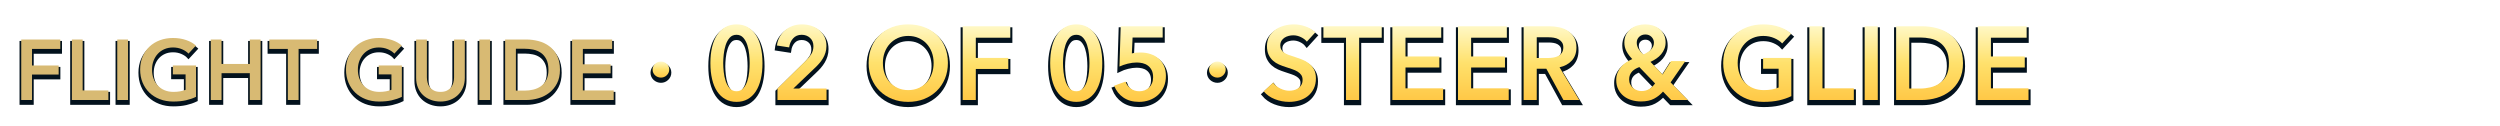
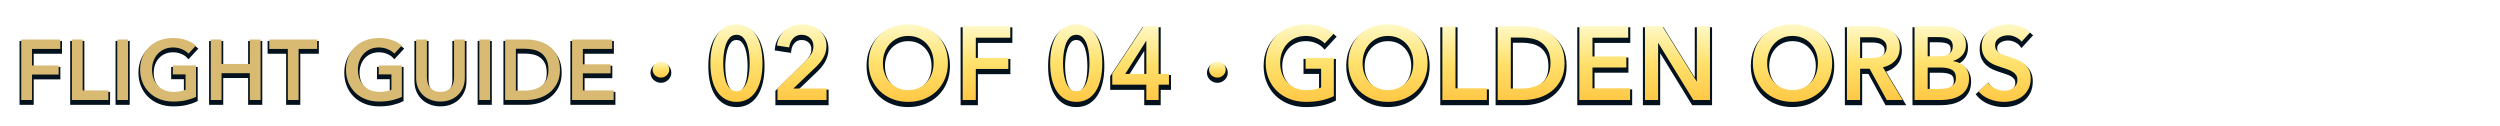
<svg xmlns="http://www.w3.org/2000/svg" width="2400" height="120" viewBox="0 0 2400 120">
-   <defs>
-     <linearGradient id="ink" x2="1" y2="1">
-       <stop stop-color="#103b4a" />
-       <stop offset=".45" stop-color="#061d2a" />
-       <stop offset="1" stop-color="#040f1b" />
-     </linearGradient>
-     <linearGradient id="gold" x2="1" y2="1">
-       <stop stop-color="#fff0b5" />
-       <stop offset=".4" stop-color="#e6bd60" />
-       <stop offset="1" stop-color="#9f692d" />
-     </linearGradient>
-     <linearGradient id="teal" x2="0" y2="1">
-       <stop stop-color="#2ad8ce" />
-       <stop offset="1" stop-color="#075b75" />
-     </linearGradient>
-     <linearGradient id="leaf" x2="1" y2="1">
-       <stop stop-color="#a9f7ad" />
-       <stop offset=".4" stop-color="#31ad85" />
-       <stop offset="1" stop-color="#0b424b" />
-     </linearGradient>
-     <radialGradient id="glow">
-       <stop stop-color="#54e8f5" stop-opacity=".25" />
-       <stop offset="1" stop-color="#36cde8" stop-opacity="0" />
-     </radialGradient>
-     <radialGradient id="orb" cx=".35" cy=".3">
-       <stop stop-color="#fffde3" />
-       <stop offset=".35" stop-color="#ffdb72" />
-       <stop offset=".8" stop-color="#b67a21" />
-       <stop offset="1" stop-color="#774013" />
-     </radialGradient>
-   </defs>
  <defs>
    <linearGradient id="step-yellow" x2="0" y2="1">
      <stop stop-color="#fff8c5" />
      <stop offset=".5" stop-color="#ffe16c" />
      <stop offset="1" stop-color="#ffc846" />
    </linearGradient>
  </defs>
  <g transform="translate(0 3)" fill="#03121d" stroke="#03121d" stroke-width="4">
    <path d="M7.800 -70.800L53.500 -70.800L53.500 -59.800L20.400 -59.800L20.400 -40.400L51.600 -40.400L51.600 -29.800L20.400 -29.800L20.400 -0.000L7.800 -0.000Z" transform="translate(14 96) scale(0.82)" />
    <path d="M7.800 -70.800L20.400 -70.800L20.400 -11.200L50.500 -11.200L50.500 -0.000L7.800 -0.000Z" transform="translate(62.626 96) scale(0.82)" />
    <path d="M7.800 -70.800L20.400 -70.800L20.400 -0.000L7.800 -0.000Z" transform="translate(106.168 96) scale(0.82)" />
    <path d="M69.800 -3.700Q64.400 -1.100 57.950 0.350Q51.500 1.800 43.100 1.800Q34.500 1.800 27.400 -0.950Q20.300 -3.700 15.200 -8.650Q10.100 -13.600 7.250 -20.450Q4.400 -27.300 4.400 -35.600Q4.400 -44.100 7.350 -50.950Q10.300 -57.800 15.450 -62.600Q20.600 -67.400 27.600 -70.000Q34.600 -72.600 42.800 -72.600Q51.300 -72.600 58.350 -70.150Q65.400 -67.700 69.700 -63.700L61.000 -54.300Q58.300 -57.300 53.450 -59.400Q48.600 -61.500 42.900 -61.500Q37.300 -61.500 32.750 -59.500Q28.200 -57.500 25.000 -54.000Q21.800 -50.500 20.050 -45.800Q18.300 -41.100 18.300 -35.600Q18.300 -29.900 20.050 -25.150Q21.800 -20.400 25.050 -16.900Q28.300 -13.400 32.950 -11.450Q37.600 -9.500 43.500 -9.500Q51.600 -9.500 57.600 -12.000L57.600 -30.000L42.700 -30.000L42.700 -40.400L69.800 -40.400Z" transform="translate(130.932 96) scale(0.82)" />
    <path d="M7.800 -70.800L20.400 -70.800L20.400 -42.200L53.500 -42.200L53.500 -70.800L66.100 -70.800L66.100 -0.000L53.500 -0.000L53.500 -31.400L20.400 -31.400L20.400 -0.000L7.800 -0.000Z" transform="translate(195.958 96) scale(0.82)" />
    <path d="M22.100 -59.800L0.400 -59.800L0.400 -70.800L56.400 -70.800L56.400 -59.800L34.700 -59.800L34.700 -0.000L22.100 -0.000Z" transform="translate(258.196 96) scale(0.82)" />
    <path d="" transform="translate(306.412 96) scale(0.82)" />
    <path d="M69.800 -3.700Q64.400 -1.100 57.950 0.350Q51.500 1.800 43.100 1.800Q34.500 1.800 27.400 -0.950Q20.300 -3.700 15.200 -8.650Q10.100 -13.600 7.250 -20.450Q4.400 -27.300 4.400 -35.600Q4.400 -44.100 7.350 -50.950Q10.300 -57.800 15.450 -62.600Q20.600 -67.400 27.600 -70.000Q34.600 -72.600 42.800 -72.600Q51.300 -72.600 58.350 -70.150Q65.400 -67.700 69.700 -63.700L61.000 -54.300Q58.300 -57.300 53.450 -59.400Q48.600 -61.500 42.900 -61.500Q37.300 -61.500 32.750 -59.500Q28.200 -57.500 25.000 -54.000Q21.800 -50.500 20.050 -45.800Q18.300 -41.100 18.300 -35.600Q18.300 -29.900 20.050 -25.150Q21.800 -20.400 25.050 -16.900Q28.300 -13.400 32.950 -11.450Q37.600 -9.500 43.500 -9.500Q51.600 -9.500 57.600 -12.000L57.600 -30.000L42.700 -30.000L42.700 -40.400L69.800 -40.400Z" transform="translate(328.552 96) scale(0.82)" />
    <path d="M64.200 -26.000Q64.200 -19.600 62.000 -14.450Q59.800 -9.300 56.000 -5.700Q52.200 -2.100 47.000 -0.150Q41.800 1.800 35.700 1.800Q29.600 1.800 24.400 -0.150Q19.200 -2.100 15.350 -5.700Q11.500 -9.300 9.350 -14.450Q7.200 -19.600 7.200 -26.000L7.200 -70.800L19.800 -70.800L19.800 -26.500Q19.800 -23.400 20.600 -20.350Q21.400 -17.300 23.250 -14.900Q25.100 -12.500 28.150 -11.000Q31.200 -9.500 35.700 -9.500Q40.200 -9.500 43.250 -11.000Q46.300 -12.500 48.150 -14.900Q50.000 -17.300 50.800 -20.350Q51.600 -23.400 51.600 -26.500L51.600 -70.800L64.200 -70.800Z" transform="translate(393.578 96) scale(0.82)" />
    <path d="M7.800 -70.800L20.400 -70.800L20.400 -0.000L7.800 -0.000Z" transform="translate(453.766 96) scale(0.82)" />
    <path d="M7.800 -70.800L32.900 -70.800Q39.800 -70.800 46.800 -69.000Q53.800 -67.200 59.400 -63.050Q65.000 -58.900 68.500 -52.150Q72.000 -45.400 72.000 -35.400Q72.000 -26.100 68.500 -19.400Q65.000 -12.700 59.400 -8.400Q53.800 -4.100 46.800 -2.050Q39.800 -0.000 32.900 -0.000L7.800 -0.000ZM30.900 -11.000Q35.800 -11.000 40.700 -12.150Q45.600 -13.300 49.550 -16.050Q53.500 -18.800 56.000 -23.500Q58.500 -28.200 58.500 -35.400Q58.500 -43.000 56.000 -47.800Q53.500 -52.600 49.550 -55.300Q45.600 -58.000 40.700 -59.000Q35.800 -60.000 30.900 -60.000L20.400 -60.000L20.400 -11.000Z" transform="translate(478.53 96) scale(0.82)" />
    <path d="M7.800 -70.800L54.700 -70.800L54.700 -59.800L20.400 -59.800L20.400 -41.800L52.900 -41.800L52.900 -31.200L20.400 -31.200L20.400 -11.200L56.500 -11.200L56.500 -0.000L7.800 -0.000Z" transform="translate(542.818 96) scale(0.82)" />
    <path d="" transform="translate(594.478 96) scale(1)" />
    <path d="M5.000 -29.100Q5.000 -32.300 7.350 -34.600Q9.700 -36.900 13.000 -36.900Q16.200 -36.900 18.600 -34.700Q21.000 -32.500 21.000 -29.300Q21.000 -26.100 18.650 -23.800Q16.300 -21.500 13.000 -21.500Q11.400 -21.500 9.950 -22.100Q8.500 -22.700 7.400 -23.700Q6.300 -24.700 5.650 -26.100Q5.000 -27.500 5.000 -29.100Z" transform="translate(621.478 96) scale(1)" />
    <path d="" transform="translate(649.478 96) scale(1)" />
    <path d="M55.500 -35.400Q55.500 -26.800 53.850 -19.900Q52.200 -13.000 49.050 -8.200Q45.900 -3.400 41.250 -0.800Q36.600 1.800 30.600 1.800Q24.600 1.800 19.900 -0.800Q15.200 -3.400 12.000 -8.200Q8.800 -13.000 7.150 -19.900Q5.500 -26.800 5.500 -35.400Q5.500 -44.000 7.150 -50.900Q8.800 -57.800 12.000 -62.600Q15.200 -67.400 19.900 -70.000Q24.600 -72.600 30.600 -72.600Q36.600 -72.600 41.250 -70.000Q45.900 -67.400 49.050 -62.600Q52.200 -57.800 53.850 -50.900Q55.500 -44.000 55.500 -35.400ZM43.200 -35.400Q43.200 -39.100 42.750 -43.800Q42.300 -48.500 40.950 -52.700Q39.600 -56.900 37.100 -59.750Q34.600 -62.600 30.600 -62.600Q26.500 -62.600 24.000 -59.750Q21.500 -56.900 20.150 -52.700Q18.800 -48.500 18.300 -43.800Q17.800 -39.100 17.800 -35.400Q17.800 -31.700 18.300 -27.000Q18.800 -22.300 20.150 -18.200Q21.500 -14.100 24.000 -11.250Q26.500 -8.400 30.600 -8.400Q34.600 -8.400 37.100 -11.250Q39.600 -14.100 40.950 -18.200Q42.300 -22.300 42.750 -27.000Q43.200 -31.700 43.200 -35.400Z" transform="translate(676.478 96) scale(1)" />
    <path d="M6.900 -11.000L34.200 -37.800Q37.500 -41.000 39.450 -44.250Q41.400 -47.500 41.400 -51.700Q41.400 -56.700 38.150 -59.650Q34.900 -62.600 30.100 -62.600Q25.000 -62.600 21.900 -59.150Q18.800 -55.700 18.100 -50.500L6.400 -52.300Q6.900 -56.700 8.900 -60.400Q10.900 -64.100 14.000 -66.800Q17.100 -69.500 21.250 -71.050Q25.400 -72.600 30.300 -72.600Q34.900 -72.600 39.150 -71.300Q43.400 -70.000 46.700 -67.350Q50.000 -64.700 51.950 -60.850Q53.900 -57.000 53.900 -51.900Q53.900 -48.500 53.000 -45.550Q52.100 -42.600 50.550 -40.000Q49.000 -37.400 46.950 -35.050Q44.900 -32.700 42.500 -30.500L22.100 -11.000L54.000 -11.000L54.000 -0.000L6.900 -0.000Z" transform="translate(739.478 96) scale(1)" />
    <path d="" transform="translate(802.478 96) scale(1)" />
    <path d="M4.400 -35.600Q4.400 -44.100 7.250 -50.950Q10.100 -57.800 15.150 -62.600Q20.200 -67.400 27.150 -70.000Q34.100 -72.600 42.300 -72.600Q50.600 -72.600 57.600 -70.000Q64.600 -67.400 69.700 -62.600Q74.800 -57.800 77.650 -50.950Q80.500 -44.100 80.500 -35.600Q80.500 -27.300 77.650 -20.450Q74.800 -13.600 69.700 -8.650Q64.600 -3.700 57.600 -0.950Q50.600 1.800 42.300 1.800Q34.100 1.800 27.150 -0.950Q20.200 -3.700 15.150 -8.650Q10.100 -13.600 7.250 -20.450Q4.400 -27.300 4.400 -35.600ZM18.100 -35.600Q18.100 -29.900 19.850 -25.150Q21.600 -20.400 24.850 -16.900Q28.100 -13.400 32.550 -11.450Q37.000 -9.500 42.400 -9.500Q47.800 -9.500 52.300 -11.450Q56.800 -13.400 60.050 -16.900Q63.300 -20.400 65.050 -25.150Q66.800 -29.900 66.800 -35.600Q66.800 -41.100 65.050 -45.800Q63.300 -50.500 60.100 -54.000Q56.900 -57.500 52.400 -59.500Q47.900 -61.500 42.400 -61.500Q36.900 -61.500 32.450 -59.500Q28.000 -57.500 24.800 -54.000Q21.600 -50.500 19.850 -45.800Q18.100 -41.100 18.100 -35.600Z" transform="translate(829.478 96) scale(1)" />
    <path d="M7.800 -70.800L53.500 -70.800L53.500 -59.800L20.400 -59.800L20.400 -40.400L51.600 -40.400L51.600 -29.800L20.400 -29.800L20.400 -0.000L7.800 -0.000Z" transform="translate(916.378 96) scale(1)" />
    <path d="" transform="translate(975.678 96) scale(1)" />
    <path d="M55.500 -35.400Q55.500 -26.800 53.850 -19.900Q52.200 -13.000 49.050 -8.200Q45.900 -3.400 41.250 -0.800Q36.600 1.800 30.600 1.800Q24.600 1.800 19.900 -0.800Q15.200 -3.400 12.000 -8.200Q8.800 -13.000 7.150 -19.900Q5.500 -26.800 5.500 -35.400Q5.500 -44.000 7.150 -50.900Q8.800 -57.800 12.000 -62.600Q15.200 -67.400 19.900 -70.000Q24.600 -72.600 30.600 -72.600Q36.600 -72.600 41.250 -70.000Q45.900 -67.400 49.050 -62.600Q52.200 -57.800 53.850 -50.900Q55.500 -44.000 55.500 -35.400ZM43.200 -35.400Q43.200 -39.100 42.750 -43.800Q42.300 -48.500 40.950 -52.700Q39.600 -56.900 37.100 -59.750Q34.600 -62.600 30.600 -62.600Q26.500 -62.600 24.000 -59.750Q21.500 -56.900 20.150 -52.700Q18.800 -48.500 18.300 -43.800Q17.800 -39.100 17.800 -35.400Q17.800 -31.700 18.300 -27.000Q18.800 -22.300 20.150 -18.200Q21.500 -14.100 24.000 -11.250Q26.500 -8.400 30.600 -8.400Q34.600 -8.400 37.100 -11.250Q39.600 -14.100 40.950 -18.200Q42.300 -22.300 42.750 -27.000Q43.200 -31.700 43.200 -35.400Z" transform="translate(1002.678 96) scale(1)" />
-     <path d="M50.500 -60.000L21.600 -60.000L20.900 -44.700Q22.600 -45.200 24.950 -45.400Q27.300 -45.600 29.200 -45.600Q34.400 -45.600 38.850 -44.100Q43.300 -42.600 46.600 -39.750Q49.900 -36.900 51.750 -32.750Q53.600 -28.600 53.600 -23.200Q53.600 -17.300 51.550 -12.650Q49.500 -8.000 46.000 -4.800Q42.500 -1.600 37.800 0.100Q33.100 1.800 27.800 1.800Q18.900 1.800 12.800 -2.350Q6.700 -6.500 3.900 -13.700L14.800 -17.700Q16.300 -13.500 19.800 -10.950Q23.300 -8.400 28.100 -8.400Q30.800 -8.400 33.200 -9.300Q35.600 -10.200 37.400 -11.900Q39.200 -13.600 40.250 -16.150Q41.300 -18.700 41.300 -21.900Q41.300 -26.000 39.900 -28.700Q38.500 -31.400 36.250 -33.050Q34.000 -34.700 31.200 -35.350Q28.400 -36.000 25.500 -36.000Q23.500 -36.000 21.250 -35.700Q19.000 -35.400 16.850 -34.850Q14.700 -34.300 12.650 -33.600Q10.600 -32.900 9.000 -32.100L10.200 -70.800L50.500 -70.800Z" transform="translate(1065.678 96) scale(1)" />
+     <path d="M34.800 -14.700L2.100 -14.700L2.100 -25.300L32.200 -70.800L46.600 -70.800L46.600 -25.000L56.500 -25.000L56.500 -14.700L46.600 -14.700L46.600 -0.000L34.800 -0.000ZM34.800 -56.700L34.600 -56.700L14.500 -25.000L34.800 -25.000Z" transform="translate(1065.678 96) scale(1)" />
    <path d="" transform="translate(1128.678 96) scale(1)" />
    <path d="M5.000 -29.100Q5.000 -32.300 7.350 -34.600Q9.700 -36.900 13.000 -36.900Q16.200 -36.900 18.600 -34.700Q21.000 -32.500 21.000 -29.300Q21.000 -26.100 18.650 -23.800Q16.300 -21.500 13.000 -21.500Q11.400 -21.500 9.950 -22.100Q8.500 -22.700 7.400 -23.700Q6.300 -24.700 5.650 -26.100Q5.000 -27.500 5.000 -29.100Z" transform="translate(1155.678 96) scale(1)" />
    <path d="" transform="translate(1183.678 96) scale(1)" />
-     <path d="M43.900 -56.000Q41.900 -58.600 38.250 -60.350Q34.600 -62.100 30.900 -62.100Q28.700 -62.100 26.500 -61.550Q24.300 -61.000 22.500 -59.850Q20.700 -58.700 19.550 -56.850Q18.400 -55.000 18.400 -52.400Q18.400 -50.000 19.400 -48.300Q20.400 -46.600 22.150 -45.400Q23.900 -44.200 26.400 -43.300Q28.900 -42.400 31.900 -41.500Q35.300 -40.400 38.950 -39.000Q42.600 -37.600 45.650 -35.300Q48.700 -33.000 50.650 -29.500Q52.600 -26.000 52.600 -20.800Q52.600 -15.100 50.500 -10.850Q48.400 -6.600 44.900 -3.800Q41.400 -1.000 36.700 0.400Q32.000 1.800 26.800 1.800Q19.900 1.800 13.300 -0.750Q6.700 -3.300 2.500 -8.300L11.500 -16.700Q14.100 -13.100 18.450 -11.000Q22.800 -8.900 27.000 -8.900Q29.200 -8.900 31.500 -9.450Q33.800 -10.000 35.650 -11.300Q37.500 -12.600 38.650 -14.550Q39.800 -16.500 39.800 -19.400Q39.800 -22.200 38.500 -24.050Q37.200 -25.900 35.000 -27.250Q32.800 -28.600 29.800 -29.600Q26.800 -30.600 23.500 -31.700Q20.300 -32.700 17.100 -34.100Q13.900 -35.500 11.350 -37.800Q8.800 -40.100 7.200 -43.450Q5.600 -46.800 5.600 -51.800Q5.600 -57.200 7.850 -61.100Q10.100 -65.000 13.750 -67.550Q17.400 -70.100 22.050 -71.350Q26.700 -72.600 31.500 -72.600Q36.900 -72.600 42.450 -70.700Q48.000 -68.800 52.100 -65.000Z" transform="translate(1210.678 96) scale(1)" />
-     <path d="M22.100 -59.800L0.400 -59.800L0.400 -70.800L56.400 -70.800L56.400 -59.800L34.700 -59.800L34.700 -0.000L22.100 -0.000Z" transform="translate(1270.078 96) scale(1)" />
-     <path d="M7.800 -70.800L54.700 -70.800L54.700 -59.800L20.400 -59.800L20.400 -41.800L52.900 -41.800L52.900 -31.200L20.400 -31.200L20.400 -11.200L56.500 -11.200L56.500 -0.000L7.800 -0.000Z" transform="translate(1328.878 96) scale(1)" />
-     <path d="M7.800 -70.800L54.700 -70.800L54.700 -59.800L20.400 -59.800L20.400 -41.800L52.900 -41.800L52.900 -31.200L20.400 -31.200L20.400 -11.200L56.500 -11.200L56.500 -0.000L7.800 -0.000Z" transform="translate(1391.878 96) scale(1)" />
-     <path d="M7.800 -70.800L32.400 -70.800Q37.400 -70.800 42.100 -69.750Q46.800 -68.700 50.450 -66.300Q54.100 -63.900 56.300 -60.000Q58.500 -56.100 58.500 -50.500Q58.500 -42.800 54.150 -37.950Q49.800 -33.100 42.300 -31.400L61.200 -0.000L46.000 -0.000L29.600 -30.000L20.400 -30.000L20.400 -0.000L7.800 -0.000ZM30.700 -40.300Q33.400 -40.300 36.100 -40.700Q38.800 -41.100 40.950 -42.200Q43.100 -43.300 44.500 -45.350Q45.900 -47.400 45.900 -50.600Q45.900 -53.500 44.600 -55.350Q43.300 -57.200 41.300 -58.300Q39.300 -59.400 36.750 -59.800Q34.200 -60.200 31.800 -60.200L20.400 -60.200L20.400 -40.300Z" transform="translate(1454.878 96) scale(1)" />
-     <path d="" transform="translate(1519.778 96) scale(1)" />
-     <path d="M57.000 -16.900L73.500 -0.000L57.500 -0.000L49.700 -8.100Q46.200 -4.000 41.200 -1.300Q36.200 1.400 28.500 1.400Q23.800 1.400 19.500 0.100Q15.200 -1.200 11.950 -3.800Q8.700 -6.400 6.750 -10.250Q4.800 -14.100 4.800 -19.200Q4.800 -23.100 6.100 -26.250Q7.400 -29.400 9.550 -31.900Q11.700 -34.400 14.450 -36.200Q17.200 -38.000 20.200 -39.300Q16.700 -42.900 14.650 -46.750Q12.600 -50.600 12.600 -55.200Q12.600 -59.700 14.350 -63.000Q16.100 -66.300 18.950 -68.450Q21.800 -70.600 25.350 -71.600Q28.900 -72.600 32.600 -72.600Q36.400 -72.600 39.950 -71.550Q43.500 -70.500 46.200 -68.350Q48.900 -66.200 50.550 -62.950Q52.200 -59.700 52.200 -55.400Q52.200 -52.000 51.050 -49.150Q49.900 -46.300 47.950 -43.950Q46.000 -41.600 43.350 -39.800Q40.700 -38.000 37.700 -36.600L49.300 -24.500L57.500 -37.400L71.200 -37.400ZM32.800 -62.900Q29.300 -62.900 26.900 -60.700Q24.500 -58.500 24.500 -55.000Q24.500 -52.000 26.150 -49.200Q27.800 -46.400 30.800 -43.700Q32.900 -44.600 34.750 -45.700Q36.600 -46.800 38.000 -48.200Q39.400 -49.600 40.200 -51.300Q41.000 -53.000 41.000 -55.000Q41.000 -58.200 38.700 -60.550Q36.400 -62.900 32.800 -62.900ZM27.000 -31.600Q25.000 -30.900 23.250 -29.900Q21.500 -28.900 20.150 -27.500Q18.800 -26.100 18.000 -24.150Q17.200 -22.200 17.200 -19.700Q17.200 -17.100 18.250 -15.000Q19.300 -12.900 21.000 -11.500Q22.700 -10.100 24.800 -9.350Q26.900 -8.600 28.900 -8.600Q33.300 -8.600 36.400 -10.500Q39.500 -12.400 42.100 -15.900Z" transform="translate(1546.778 96) scale(1)" />
-     <path d="" transform="translate(1622.878 96) scale(1)" />
-     <path d="M69.800 -3.700Q64.400 -1.100 57.950 0.350Q51.500 1.800 43.100 1.800Q34.500 1.800 27.400 -0.950Q20.300 -3.700 15.200 -8.650Q10.100 -13.600 7.250 -20.450Q4.400 -27.300 4.400 -35.600Q4.400 -44.100 7.350 -50.950Q10.300 -57.800 15.450 -62.600Q20.600 -67.400 27.600 -70.000Q34.600 -72.600 42.800 -72.600Q51.300 -72.600 58.350 -70.150Q65.400 -67.700 69.700 -63.700L61.000 -54.300Q58.300 -57.300 53.450 -59.400Q48.600 -61.500 42.900 -61.500Q37.300 -61.500 32.750 -59.500Q28.200 -57.500 25.000 -54.000Q21.800 -50.500 20.050 -45.800Q18.300 -41.100 18.300 -35.600Q18.300 -29.900 20.050 -25.150Q21.800 -20.400 25.050 -16.900Q28.300 -13.400 32.950 -11.450Q37.600 -9.500 43.500 -9.500Q51.600 -9.500 57.600 -12.000L57.600 -30.000L42.700 -30.000L42.700 -40.400L69.800 -40.400Z" transform="translate(1649.878 96) scale(1)" />
-     <path d="M7.800 -70.800L20.400 -70.800L20.400 -11.200L50.500 -11.200L50.500 -0.000L7.800 -0.000Z" transform="translate(1729.178 96) scale(1)" />
-     <path d="M7.800 -70.800L20.400 -70.800L20.400 -0.000L7.800 -0.000Z" transform="translate(1782.278 96) scale(1)" />
-     <path d="M7.800 -70.800L32.900 -70.800Q39.800 -70.800 46.800 -69.000Q53.800 -67.200 59.400 -63.050Q65.000 -58.900 68.500 -52.150Q72.000 -45.400 72.000 -35.400Q72.000 -26.100 68.500 -19.400Q65.000 -12.700 59.400 -8.400Q53.800 -4.100 46.800 -2.050Q39.800 -0.000 32.900 -0.000L7.800 -0.000ZM30.900 -11.000Q35.800 -11.000 40.700 -12.150Q45.600 -13.300 49.550 -16.050Q53.500 -18.800 56.000 -23.500Q58.500 -28.200 58.500 -35.400Q58.500 -43.000 56.000 -47.800Q53.500 -52.600 49.550 -55.300Q45.600 -58.000 40.700 -59.000Q35.800 -60.000 30.900 -60.000L20.400 -60.000L20.400 -11.000Z" transform="translate(1812.478 96) scale(1)" />
-     <path d="M7.800 -70.800L54.700 -70.800L54.700 -59.800L20.400 -59.800L20.400 -41.800L52.900 -41.800L52.900 -31.200L20.400 -31.200L20.400 -11.200L56.500 -11.200L56.500 -0.000L7.800 -0.000Z" transform="translate(1890.878 96) scale(1)" />
+     <path d="M69.800 -3.700Q64.400 -1.100 57.950 0.350Q51.500 1.800 43.100 1.800Q34.500 1.800 27.400 -0.950Q20.300 -3.700 15.200 -8.650Q10.100 -13.600 7.250 -20.450Q4.400 -27.300 4.400 -35.600Q4.400 -44.100 7.350 -50.950Q10.300 -57.800 15.450 -62.600Q20.600 -67.400 27.600 -70.000Q34.600 -72.600 42.800 -72.600Q51.300 -72.600 58.350 -70.150Q65.400 -67.700 69.700 -63.700L61.000 -54.300Q58.300 -57.300 53.450 -59.400Q48.600 -61.500 42.900 -61.500Q37.300 -61.500 32.750 -59.500Q28.200 -57.500 25.000 -54.000Q21.800 -50.500 20.050 -45.800Q18.300 -41.100 18.300 -35.600Q18.300 -29.900 20.050 -25.150Q21.800 -20.400 25.050 -16.900Q28.300 -13.400 32.950 -11.450Q37.600 -9.500 43.500 -9.500Q51.600 -9.500 57.600 -12.000L57.600 -30.000L42.700 -30.000L42.700 -40.400L69.800 -40.400Z" transform="translate(1210.678 96) scale(1)" />
+     <path d="M4.400 -35.600Q4.400 -44.100 7.250 -50.950Q10.100 -57.800 15.150 -62.600Q20.200 -67.400 27.150 -70.000Q34.100 -72.600 42.300 -72.600Q50.600 -72.600 57.600 -70.000Q64.600 -67.400 69.700 -62.600Q74.800 -57.800 77.650 -50.950Q80.500 -44.100 80.500 -35.600Q80.500 -27.300 77.650 -20.450Q74.800 -13.600 69.700 -8.650Q64.600 -3.700 57.600 -0.950Q50.600 1.800 42.300 1.800Q34.100 1.800 27.150 -0.950Q20.200 -3.700 15.150 -8.650Q10.100 -13.600 7.250 -20.450Q4.400 -27.300 4.400 -35.600ZM18.100 -35.600Q18.100 -29.900 19.850 -25.150Q21.600 -20.400 24.850 -16.900Q28.100 -13.400 32.550 -11.450Q37.000 -9.500 42.400 -9.500Q47.800 -9.500 52.300 -11.450Q56.800 -13.400 60.050 -16.900Q63.300 -20.400 65.050 -25.150Q66.800 -29.900 66.800 -35.600Q66.800 -41.100 65.050 -45.800Q63.300 -50.500 60.100 -54.000Q56.900 -57.500 52.400 -59.500Q47.900 -61.500 42.400 -61.500Q36.900 -61.500 32.450 -59.500Q28.000 -57.500 24.800 -54.000Q21.600 -50.500 19.850 -45.800Q18.100 -41.100 18.100 -35.600Z" transform="translate(1289.978 96) scale(1)" />
+     <path d="M7.800 -70.800L20.400 -70.800L20.400 -11.200L50.500 -11.200L50.500 -0.000L7.800 -0.000Z" transform="translate(1376.878 96) scale(1)" />
+     <path d="M7.800 -70.800L32.900 -70.800Q39.800 -70.800 46.800 -69.000Q53.800 -67.200 59.400 -63.050Q65.000 -58.900 68.500 -52.150Q72.000 -45.400 72.000 -35.400Q72.000 -26.100 68.500 -19.400Q65.000 -12.700 59.400 -8.400Q53.800 -4.100 46.800 -2.050Q39.800 -0.000 32.900 -0.000L7.800 -0.000ZM30.900 -11.000Q35.800 -11.000 40.700 -12.150Q45.600 -13.300 49.550 -16.050Q53.500 -18.800 56.000 -23.500Q58.500 -28.200 58.500 -35.400Q58.500 -43.000 56.000 -47.800Q53.500 -52.600 49.550 -55.300Q45.600 -58.000 40.700 -59.000Q35.800 -60.000 30.900 -60.000L20.400 -60.000L20.400 -11.000Z" transform="translate(1429.978 96) scale(1)" />
+     <path d="M7.800 -70.800L54.700 -70.800L54.700 -59.800L20.400 -59.800L20.400 -41.800L52.900 -41.800L52.900 -31.200L20.400 -31.200L20.400 -11.200L56.500 -11.200L56.500 -0.000L7.800 -0.000Z" transform="translate(1508.378 96) scale(1)" />
+     <path d="M7.800 -70.800L24.500 -70.800L57.400 -17.800L57.600 -17.800L57.600 -70.800L70.200 -70.800L70.200 -0.000L54.200 -0.000L20.600 -54.700L20.400 -54.700L20.400 -0.000L7.800 -0.000Z" transform="translate(1571.378 96) scale(1)" />
+     <path d="" transform="translate(1651.378 96) scale(1)" />
+     <path d="M4.400 -35.600Q4.400 -44.100 7.250 -50.950Q10.100 -57.800 15.150 -62.600Q20.200 -67.400 27.150 -70.000Q34.100 -72.600 42.300 -72.600Q50.600 -72.600 57.600 -70.000Q64.600 -67.400 69.700 -62.600Q74.800 -57.800 77.650 -50.950Q80.500 -44.100 80.500 -35.600Q80.500 -27.300 77.650 -20.450Q74.800 -13.600 69.700 -8.650Q64.600 -3.700 57.600 -0.950Q50.600 1.800 42.300 1.800Q34.100 1.800 27.150 -0.950Q20.200 -3.700 15.150 -8.650Q10.100 -13.600 7.250 -20.450Q4.400 -27.300 4.400 -35.600ZM18.100 -35.600Q18.100 -29.900 19.850 -25.150Q21.600 -20.400 24.850 -16.900Q28.100 -13.400 32.550 -11.450Q37.000 -9.500 42.400 -9.500Q47.800 -9.500 52.300 -11.450Q56.800 -13.400 60.050 -16.900Q63.300 -20.400 65.050 -25.150Q66.800 -29.900 66.800 -35.600Q66.800 -41.100 65.050 -45.800Q63.300 -50.500 60.100 -54.000Q56.900 -57.500 52.400 -59.500Q47.900 -61.500 42.400 -61.500Q36.900 -61.500 32.450 -59.500Q28.000 -57.500 24.800 -54.000Q21.600 -50.500 19.850 -45.800Q18.100 -41.100 18.100 -35.600Z" transform="translate(1678.378 96) scale(1)" />
+     <path d="M7.800 -70.800L32.400 -70.800Q37.400 -70.800 42.100 -69.750Q46.800 -68.700 50.450 -66.300Q54.100 -63.900 56.300 -60.000Q58.500 -56.100 58.500 -50.500Q58.500 -42.800 54.150 -37.950Q49.800 -33.100 42.300 -31.400L61.200 -0.000L46.000 -0.000L29.600 -30.000L20.400 -30.000L20.400 -0.000L7.800 -0.000ZM30.700 -40.300Q33.400 -40.300 36.100 -40.700Q38.800 -41.100 40.950 -42.200Q43.100 -43.300 44.500 -45.350Q45.900 -47.400 45.900 -50.600Q45.900 -53.500 44.600 -55.350Q43.300 -57.200 41.300 -58.300Q39.300 -59.400 36.750 -59.800Q34.200 -60.200 31.800 -60.200L20.400 -60.200L20.400 -40.300Z" transform="translate(1765.278 96) scale(1)" />
+     <path d="M7.800 -70.800L35.400 -70.800Q39.400 -70.800 43.300 -69.850Q47.200 -68.900 50.250 -66.750Q53.300 -64.600 55.200 -61.200Q57.100 -57.800 57.100 -53.000Q57.100 -47.000 53.700 -43.100Q50.300 -39.200 44.800 -37.500L44.800 -37.300Q51.500 -36.400 55.800 -32.100Q60.100 -27.800 60.100 -20.600Q60.100 -14.800 57.800 -10.850Q55.500 -6.900 51.750 -4.500Q48.000 -2.100 43.150 -1.050Q38.300 -0.000 33.300 -0.000L7.800 -0.000ZM20.400 -42.000L31.600 -42.000Q37.900 -42.000 41.200 -44.500Q44.500 -47.000 44.500 -51.600Q44.500 -56.400 41.100 -58.400Q37.700 -60.400 30.500 -60.400L20.400 -60.400ZM20.400 -10.600L31.700 -10.600Q34.100 -10.600 36.900 -10.950Q39.700 -11.300 42.050 -12.400Q44.400 -13.500 45.950 -15.600Q47.500 -17.700 47.500 -21.200Q47.500 -26.800 43.700 -29.000Q39.900 -31.200 32.200 -31.200L20.400 -31.200Z" transform="translate(1830.178 96) scale(1)" />
+     <path d="M43.900 -56.000Q41.900 -58.600 38.250 -60.350Q34.600 -62.100 30.900 -62.100Q28.700 -62.100 26.500 -61.550Q24.300 -61.000 22.500 -59.850Q20.700 -58.700 19.550 -56.850Q18.400 -55.000 18.400 -52.400Q18.400 -50.000 19.400 -48.300Q20.400 -46.600 22.150 -45.400Q23.900 -44.200 26.400 -43.300Q28.900 -42.400 31.900 -41.500Q35.300 -40.400 38.950 -39.000Q42.600 -37.600 45.650 -35.300Q48.700 -33.000 50.650 -29.500Q52.600 -26.000 52.600 -20.800Q52.600 -15.100 50.500 -10.850Q48.400 -6.600 44.900 -3.800Q41.400 -1.000 36.700 0.400Q32.000 1.800 26.800 1.800Q19.900 1.800 13.300 -0.750Q6.700 -3.300 2.500 -8.300L11.500 -16.700Q14.100 -13.100 18.450 -11.000Q22.800 -8.900 27.000 -8.900Q29.200 -8.900 31.500 -9.450Q33.800 -10.000 35.650 -11.300Q37.500 -12.600 38.650 -14.550Q39.800 -16.500 39.800 -19.400Q39.800 -22.200 38.500 -24.050Q37.200 -25.900 35.000 -27.250Q32.800 -28.600 29.800 -29.600Q26.800 -30.600 23.500 -31.700Q20.300 -32.700 17.100 -34.100Q13.900 -35.500 11.350 -37.800Q8.800 -40.100 7.200 -43.450Q5.600 -46.800 5.600 -51.800Q5.600 -57.200 7.850 -61.100Q10.100 -65.000 13.750 -67.550Q17.400 -70.100 22.050 -71.350Q26.700 -72.600 31.500 -72.600Q36.900 -72.600 42.450 -70.700Q48.000 -68.800 52.100 -65.000Z" transform="translate(1896.878 96) scale(1)" />
  </g>
  <path d="M7.800 -70.800L53.500 -70.800L53.500 -59.800L20.400 -59.800L20.400 -40.400L51.600 -40.400L51.600 -29.800L20.400 -29.800L20.400 -0.000L7.800 -0.000Z" transform="translate(14 96) scale(0.82)" fill="#d8ba73" />
  <path d="M7.800 -70.800L20.400 -70.800L20.400 -11.200L50.500 -11.200L50.500 -0.000L7.800 -0.000Z" transform="translate(62.626 96) scale(0.82)" fill="#d8ba73" />
  <path d="M7.800 -70.800L20.400 -70.800L20.400 -0.000L7.800 -0.000Z" transform="translate(106.168 96) scale(0.82)" fill="#d8ba73" />
  <path d="M69.800 -3.700Q64.400 -1.100 57.950 0.350Q51.500 1.800 43.100 1.800Q34.500 1.800 27.400 -0.950Q20.300 -3.700 15.200 -8.650Q10.100 -13.600 7.250 -20.450Q4.400 -27.300 4.400 -35.600Q4.400 -44.100 7.350 -50.950Q10.300 -57.800 15.450 -62.600Q20.600 -67.400 27.600 -70.000Q34.600 -72.600 42.800 -72.600Q51.300 -72.600 58.350 -70.150Q65.400 -67.700 69.700 -63.700L61.000 -54.300Q58.300 -57.300 53.450 -59.400Q48.600 -61.500 42.900 -61.500Q37.300 -61.500 32.750 -59.500Q28.200 -57.500 25.000 -54.000Q21.800 -50.500 20.050 -45.800Q18.300 -41.100 18.300 -35.600Q18.300 -29.900 20.050 -25.150Q21.800 -20.400 25.050 -16.900Q28.300 -13.400 32.950 -11.450Q37.600 -9.500 43.500 -9.500Q51.600 -9.500 57.600 -12.000L57.600 -30.000L42.700 -30.000L42.700 -40.400L69.800 -40.400Z" transform="translate(130.932 96) scale(0.82)" fill="#d8ba73" />
  <path d="M7.800 -70.800L20.400 -70.800L20.400 -42.200L53.500 -42.200L53.500 -70.800L66.100 -70.800L66.100 -0.000L53.500 -0.000L53.500 -31.400L20.400 -31.400L20.400 -0.000L7.800 -0.000Z" transform="translate(195.958 96) scale(0.82)" fill="#d8ba73" />
  <path d="M22.100 -59.800L0.400 -59.800L0.400 -70.800L56.400 -70.800L56.400 -59.800L34.700 -59.800L34.700 -0.000L22.100 -0.000Z" transform="translate(258.196 96) scale(0.82)" fill="#d8ba73" />
  <path d="" transform="translate(306.412 96) scale(0.82)" fill="#d8ba73" />
  <path d="M69.800 -3.700Q64.400 -1.100 57.950 0.350Q51.500 1.800 43.100 1.800Q34.500 1.800 27.400 -0.950Q20.300 -3.700 15.200 -8.650Q10.100 -13.600 7.250 -20.450Q4.400 -27.300 4.400 -35.600Q4.400 -44.100 7.350 -50.950Q10.300 -57.800 15.450 -62.600Q20.600 -67.400 27.600 -70.000Q34.600 -72.600 42.800 -72.600Q51.300 -72.600 58.350 -70.150Q65.400 -67.700 69.700 -63.700L61.000 -54.300Q58.300 -57.300 53.450 -59.400Q48.600 -61.500 42.900 -61.500Q37.300 -61.500 32.750 -59.500Q28.200 -57.500 25.000 -54.000Q21.800 -50.500 20.050 -45.800Q18.300 -41.100 18.300 -35.600Q18.300 -29.900 20.050 -25.150Q21.800 -20.400 25.050 -16.900Q28.300 -13.400 32.950 -11.450Q37.600 -9.500 43.500 -9.500Q51.600 -9.500 57.600 -12.000L57.600 -30.000L42.700 -30.000L42.700 -40.400L69.800 -40.400Z" transform="translate(328.552 96) scale(0.82)" fill="#d8ba73" />
  <path d="M64.200 -26.000Q64.200 -19.600 62.000 -14.450Q59.800 -9.300 56.000 -5.700Q52.200 -2.100 47.000 -0.150Q41.800 1.800 35.700 1.800Q29.600 1.800 24.400 -0.150Q19.200 -2.100 15.350 -5.700Q11.500 -9.300 9.350 -14.450Q7.200 -19.600 7.200 -26.000L7.200 -70.800L19.800 -70.800L19.800 -26.500Q19.800 -23.400 20.600 -20.350Q21.400 -17.300 23.250 -14.900Q25.100 -12.500 28.150 -11.000Q31.200 -9.500 35.700 -9.500Q40.200 -9.500 43.250 -11.000Q46.300 -12.500 48.150 -14.900Q50.000 -17.300 50.800 -20.350Q51.600 -23.400 51.600 -26.500L51.600 -70.800L64.200 -70.800Z" transform="translate(393.578 96) scale(0.82)" fill="#d8ba73" />
  <path d="M7.800 -70.800L20.400 -70.800L20.400 -0.000L7.800 -0.000Z" transform="translate(453.766 96) scale(0.82)" fill="#d8ba73" />
  <path d="M7.800 -70.800L32.900 -70.800Q39.800 -70.800 46.800 -69.000Q53.800 -67.200 59.400 -63.050Q65.000 -58.900 68.500 -52.150Q72.000 -45.400 72.000 -35.400Q72.000 -26.100 68.500 -19.400Q65.000 -12.700 59.400 -8.400Q53.800 -4.100 46.800 -2.050Q39.800 -0.000 32.900 -0.000L7.800 -0.000ZM30.900 -11.000Q35.800 -11.000 40.700 -12.150Q45.600 -13.300 49.550 -16.050Q53.500 -18.800 56.000 -23.500Q58.500 -28.200 58.500 -35.400Q58.500 -43.000 56.000 -47.800Q53.500 -52.600 49.550 -55.300Q45.600 -58.000 40.700 -59.000Q35.800 -60.000 30.900 -60.000L20.400 -60.000L20.400 -11.000Z" transform="translate(478.53 96) scale(0.82)" fill="#d8ba73" />
  <path d="M7.800 -70.800L54.700 -70.800L54.700 -59.800L20.400 -59.800L20.400 -41.800L52.900 -41.800L52.900 -31.200L20.400 -31.200L20.400 -11.200L56.500 -11.200L56.500 -0.000L7.800 -0.000Z" transform="translate(542.818 96) scale(0.82)" fill="#d8ba73" />
  <path d="" transform="translate(594.478 96) scale(1)" fill="url(#step-yellow)" />
  <path d="M5.000 -29.100Q5.000 -32.300 7.350 -34.600Q9.700 -36.900 13.000 -36.900Q16.200 -36.900 18.600 -34.700Q21.000 -32.500 21.000 -29.300Q21.000 -26.100 18.650 -23.800Q16.300 -21.500 13.000 -21.500Q11.400 -21.500 9.950 -22.100Q8.500 -22.700 7.400 -23.700Q6.300 -24.700 5.650 -26.100Q5.000 -27.500 5.000 -29.100Z" transform="translate(621.478 96) scale(1)" fill="url(#step-yellow)" />
  <path d="" transform="translate(649.478 96) scale(1)" fill="url(#step-yellow)" />
  <path d="M55.500 -35.400Q55.500 -26.800 53.850 -19.900Q52.200 -13.000 49.050 -8.200Q45.900 -3.400 41.250 -0.800Q36.600 1.800 30.600 1.800Q24.600 1.800 19.900 -0.800Q15.200 -3.400 12.000 -8.200Q8.800 -13.000 7.150 -19.900Q5.500 -26.800 5.500 -35.400Q5.500 -44.000 7.150 -50.900Q8.800 -57.800 12.000 -62.600Q15.200 -67.400 19.900 -70.000Q24.600 -72.600 30.600 -72.600Q36.600 -72.600 41.250 -70.000Q45.900 -67.400 49.050 -62.600Q52.200 -57.800 53.850 -50.900Q55.500 -44.000 55.500 -35.400ZM43.200 -35.400Q43.200 -39.100 42.750 -43.800Q42.300 -48.500 40.950 -52.700Q39.600 -56.900 37.100 -59.750Q34.600 -62.600 30.600 -62.600Q26.500 -62.600 24.000 -59.750Q21.500 -56.900 20.150 -52.700Q18.800 -48.500 18.300 -43.800Q17.800 -39.100 17.800 -35.400Q17.800 -31.700 18.300 -27.000Q18.800 -22.300 20.150 -18.200Q21.500 -14.100 24.000 -11.250Q26.500 -8.400 30.600 -8.400Q34.600 -8.400 37.100 -11.250Q39.600 -14.100 40.950 -18.200Q42.300 -22.300 42.750 -27.000Q43.200 -31.700 43.200 -35.400Z" transform="translate(676.478 96) scale(1)" fill="url(#step-yellow)" />
  <path d="M6.900 -11.000L34.200 -37.800Q37.500 -41.000 39.450 -44.250Q41.400 -47.500 41.400 -51.700Q41.400 -56.700 38.150 -59.650Q34.900 -62.600 30.100 -62.600Q25.000 -62.600 21.900 -59.150Q18.800 -55.700 18.100 -50.500L6.400 -52.300Q6.900 -56.700 8.900 -60.400Q10.900 -64.100 14.000 -66.800Q17.100 -69.500 21.250 -71.050Q25.400 -72.600 30.300 -72.600Q34.900 -72.600 39.150 -71.300Q43.400 -70.000 46.700 -67.350Q50.000 -64.700 51.950 -60.850Q53.900 -57.000 53.900 -51.900Q53.900 -48.500 53.000 -45.550Q52.100 -42.600 50.550 -40.000Q49.000 -37.400 46.950 -35.050Q44.900 -32.700 42.500 -30.500L22.100 -11.000L54.000 -11.000L54.000 -0.000L6.900 -0.000Z" transform="translate(739.478 96) scale(1)" fill="url(#step-yellow)" />
  <path d="" transform="translate(802.478 96) scale(1)" fill="url(#step-yellow)" />
  <path d="M4.400 -35.600Q4.400 -44.100 7.250 -50.950Q10.100 -57.800 15.150 -62.600Q20.200 -67.400 27.150 -70.000Q34.100 -72.600 42.300 -72.600Q50.600 -72.600 57.600 -70.000Q64.600 -67.400 69.700 -62.600Q74.800 -57.800 77.650 -50.950Q80.500 -44.100 80.500 -35.600Q80.500 -27.300 77.650 -20.450Q74.800 -13.600 69.700 -8.650Q64.600 -3.700 57.600 -0.950Q50.600 1.800 42.300 1.800Q34.100 1.800 27.150 -0.950Q20.200 -3.700 15.150 -8.650Q10.100 -13.600 7.250 -20.450Q4.400 -27.300 4.400 -35.600ZM18.100 -35.600Q18.100 -29.900 19.850 -25.150Q21.600 -20.400 24.850 -16.900Q28.100 -13.400 32.550 -11.450Q37.000 -9.500 42.400 -9.500Q47.800 -9.500 52.300 -11.450Q56.800 -13.400 60.050 -16.900Q63.300 -20.400 65.050 -25.150Q66.800 -29.900 66.800 -35.600Q66.800 -41.100 65.050 -45.800Q63.300 -50.500 60.100 -54.000Q56.900 -57.500 52.400 -59.500Q47.900 -61.500 42.400 -61.500Q36.900 -61.500 32.450 -59.500Q28.000 -57.500 24.800 -54.000Q21.600 -50.500 19.850 -45.800Q18.100 -41.100 18.100 -35.600Z" transform="translate(829.478 96) scale(1)" fill="url(#step-yellow)" />
  <path d="M7.800 -70.800L53.500 -70.800L53.500 -59.800L20.400 -59.800L20.400 -40.400L51.600 -40.400L51.600 -29.800L20.400 -29.800L20.400 -0.000L7.800 -0.000Z" transform="translate(916.378 96) scale(1)" fill="url(#step-yellow)" />
  <path d="" transform="translate(975.678 96) scale(1)" fill="url(#step-yellow)" />
  <path d="M55.500 -35.400Q55.500 -26.800 53.850 -19.900Q52.200 -13.000 49.050 -8.200Q45.900 -3.400 41.250 -0.800Q36.600 1.800 30.600 1.800Q24.600 1.800 19.900 -0.800Q15.200 -3.400 12.000 -8.200Q8.800 -13.000 7.150 -19.900Q5.500 -26.800 5.500 -35.400Q5.500 -44.000 7.150 -50.900Q8.800 -57.800 12.000 -62.600Q15.200 -67.400 19.900 -70.000Q24.600 -72.600 30.600 -72.600Q36.600 -72.600 41.250 -70.000Q45.900 -67.400 49.050 -62.600Q52.200 -57.800 53.850 -50.900Q55.500 -44.000 55.500 -35.400ZM43.200 -35.400Q43.200 -39.100 42.750 -43.800Q42.300 -48.500 40.950 -52.700Q39.600 -56.900 37.100 -59.750Q34.600 -62.600 30.600 -62.600Q26.500 -62.600 24.000 -59.750Q21.500 -56.900 20.150 -52.700Q18.800 -48.500 18.300 -43.800Q17.800 -39.100 17.800 -35.400Q17.800 -31.700 18.300 -27.000Q18.800 -22.300 20.150 -18.200Q21.500 -14.100 24.000 -11.250Q26.500 -8.400 30.600 -8.400Q34.600 -8.400 37.100 -11.250Q39.600 -14.100 40.950 -18.200Q42.300 -22.300 42.750 -27.000Q43.200 -31.700 43.200 -35.400Z" transform="translate(1002.678 96) scale(1)" fill="url(#step-yellow)" />
-   <path d="M50.500 -60.000L21.600 -60.000L20.900 -44.700Q22.600 -45.200 24.950 -45.400Q27.300 -45.600 29.200 -45.600Q34.400 -45.600 38.850 -44.100Q43.300 -42.600 46.600 -39.750Q49.900 -36.900 51.750 -32.750Q53.600 -28.600 53.600 -23.200Q53.600 -17.300 51.550 -12.650Q49.500 -8.000 46.000 -4.800Q42.500 -1.600 37.800 0.100Q33.100 1.800 27.800 1.800Q18.900 1.800 12.800 -2.350Q6.700 -6.500 3.900 -13.700L14.800 -17.700Q16.300 -13.500 19.800 -10.950Q23.300 -8.400 28.100 -8.400Q30.800 -8.400 33.200 -9.300Q35.600 -10.200 37.400 -11.900Q39.200 -13.600 40.250 -16.150Q41.300 -18.700 41.300 -21.900Q41.300 -26.000 39.900 -28.700Q38.500 -31.400 36.250 -33.050Q34.000 -34.700 31.200 -35.350Q28.400 -36.000 25.500 -36.000Q23.500 -36.000 21.250 -35.700Q19.000 -35.400 16.850 -34.850Q14.700 -34.300 12.650 -33.600Q10.600 -32.900 9.000 -32.100L10.200 -70.800L50.500 -70.800Z" transform="translate(1065.678 96) scale(1)" fill="url(#step-yellow)" />
+   <path d="M34.800 -14.700L2.100 -14.700L2.100 -25.300L32.200 -70.800L46.600 -70.800L46.600 -25.000L56.500 -25.000L56.500 -14.700L46.600 -14.700L46.600 -0.000L34.800 -0.000ZM34.800 -56.700L34.600 -56.700L14.500 -25.000L34.800 -25.000Z" transform="translate(1065.678 96) scale(1)" fill="url(#step-yellow)" />
  <path d="" transform="translate(1128.678 96) scale(1)" fill="url(#step-yellow)" />
  <path d="M5.000 -29.100Q5.000 -32.300 7.350 -34.600Q9.700 -36.900 13.000 -36.900Q16.200 -36.900 18.600 -34.700Q21.000 -32.500 21.000 -29.300Q21.000 -26.100 18.650 -23.800Q16.300 -21.500 13.000 -21.500Q11.400 -21.500 9.950 -22.100Q8.500 -22.700 7.400 -23.700Q6.300 -24.700 5.650 -26.100Q5.000 -27.500 5.000 -29.100Z" transform="translate(1155.678 96) scale(1)" fill="url(#step-yellow)" />
  <path d="" transform="translate(1183.678 96) scale(1)" fill="url(#step-yellow)" />
-   <path d="M43.900 -56.000Q41.900 -58.600 38.250 -60.350Q34.600 -62.100 30.900 -62.100Q28.700 -62.100 26.500 -61.550Q24.300 -61.000 22.500 -59.850Q20.700 -58.700 19.550 -56.850Q18.400 -55.000 18.400 -52.400Q18.400 -50.000 19.400 -48.300Q20.400 -46.600 22.150 -45.400Q23.900 -44.200 26.400 -43.300Q28.900 -42.400 31.900 -41.500Q35.300 -40.400 38.950 -39.000Q42.600 -37.600 45.650 -35.300Q48.700 -33.000 50.650 -29.500Q52.600 -26.000 52.600 -20.800Q52.600 -15.100 50.500 -10.850Q48.400 -6.600 44.900 -3.800Q41.400 -1.000 36.700 0.400Q32.000 1.800 26.800 1.800Q19.900 1.800 13.300 -0.750Q6.700 -3.300 2.500 -8.300L11.500 -16.700Q14.100 -13.100 18.450 -11.000Q22.800 -8.900 27.000 -8.900Q29.200 -8.900 31.500 -9.450Q33.800 -10.000 35.650 -11.300Q37.500 -12.600 38.650 -14.550Q39.800 -16.500 39.800 -19.400Q39.800 -22.200 38.500 -24.050Q37.200 -25.900 35.000 -27.250Q32.800 -28.600 29.800 -29.600Q26.800 -30.600 23.500 -31.700Q20.300 -32.700 17.100 -34.100Q13.900 -35.500 11.350 -37.800Q8.800 -40.100 7.200 -43.450Q5.600 -46.800 5.600 -51.800Q5.600 -57.200 7.850 -61.100Q10.100 -65.000 13.750 -67.550Q17.400 -70.100 22.050 -71.350Q26.700 -72.600 31.500 -72.600Q36.900 -72.600 42.450 -70.700Q48.000 -68.800 52.100 -65.000Z" transform="translate(1210.678 96) scale(1)" fill="url(#step-yellow)" />
-   <path d="M22.100 -59.800L0.400 -59.800L0.400 -70.800L56.400 -70.800L56.400 -59.800L34.700 -59.800L34.700 -0.000L22.100 -0.000Z" transform="translate(1270.078 96) scale(1)" fill="url(#step-yellow)" />
-   <path d="M7.800 -70.800L54.700 -70.800L54.700 -59.800L20.400 -59.800L20.400 -41.800L52.900 -41.800L52.900 -31.200L20.400 -31.200L20.400 -11.200L56.500 -11.200L56.500 -0.000L7.800 -0.000Z" transform="translate(1328.878 96) scale(1)" fill="url(#step-yellow)" />
-   <path d="M7.800 -70.800L54.700 -70.800L54.700 -59.800L20.400 -59.800L20.400 -41.800L52.900 -41.800L52.900 -31.200L20.400 -31.200L20.400 -11.200L56.500 -11.200L56.500 -0.000L7.800 -0.000Z" transform="translate(1391.878 96) scale(1)" fill="url(#step-yellow)" />
-   <path d="M7.800 -70.800L32.400 -70.800Q37.400 -70.800 42.100 -69.750Q46.800 -68.700 50.450 -66.300Q54.100 -63.900 56.300 -60.000Q58.500 -56.100 58.500 -50.500Q58.500 -42.800 54.150 -37.950Q49.800 -33.100 42.300 -31.400L61.200 -0.000L46.000 -0.000L29.600 -30.000L20.400 -30.000L20.400 -0.000L7.800 -0.000ZM30.700 -40.300Q33.400 -40.300 36.100 -40.700Q38.800 -41.100 40.950 -42.200Q43.100 -43.300 44.500 -45.350Q45.900 -47.400 45.900 -50.600Q45.900 -53.500 44.600 -55.350Q43.300 -57.200 41.300 -58.300Q39.300 -59.400 36.750 -59.800Q34.200 -60.200 31.800 -60.200L20.400 -60.200L20.400 -40.300Z" transform="translate(1454.878 96) scale(1)" fill="url(#step-yellow)" />
-   <path d="" transform="translate(1519.778 96) scale(1)" fill="url(#step-yellow)" />
-   <path d="M57.000 -16.900L73.500 -0.000L57.500 -0.000L49.700 -8.100Q46.200 -4.000 41.200 -1.300Q36.200 1.400 28.500 1.400Q23.800 1.400 19.500 0.100Q15.200 -1.200 11.950 -3.800Q8.700 -6.400 6.750 -10.250Q4.800 -14.100 4.800 -19.200Q4.800 -23.100 6.100 -26.250Q7.400 -29.400 9.550 -31.900Q11.700 -34.400 14.450 -36.200Q17.200 -38.000 20.200 -39.300Q16.700 -42.900 14.650 -46.750Q12.600 -50.600 12.600 -55.200Q12.600 -59.700 14.350 -63.000Q16.100 -66.300 18.950 -68.450Q21.800 -70.600 25.350 -71.600Q28.900 -72.600 32.600 -72.600Q36.400 -72.600 39.950 -71.550Q43.500 -70.500 46.200 -68.350Q48.900 -66.200 50.550 -62.950Q52.200 -59.700 52.200 -55.400Q52.200 -52.000 51.050 -49.150Q49.900 -46.300 47.950 -43.950Q46.000 -41.600 43.350 -39.800Q40.700 -38.000 37.700 -36.600L49.300 -24.500L57.500 -37.400L71.200 -37.400ZM32.800 -62.900Q29.300 -62.900 26.900 -60.700Q24.500 -58.500 24.500 -55.000Q24.500 -52.000 26.150 -49.200Q27.800 -46.400 30.800 -43.700Q32.900 -44.600 34.750 -45.700Q36.600 -46.800 38.000 -48.200Q39.400 -49.600 40.200 -51.300Q41.000 -53.000 41.000 -55.000Q41.000 -58.200 38.700 -60.550Q36.400 -62.900 32.800 -62.900ZM27.000 -31.600Q25.000 -30.900 23.250 -29.900Q21.500 -28.900 20.150 -27.500Q18.800 -26.100 18.000 -24.150Q17.200 -22.200 17.200 -19.700Q17.200 -17.100 18.250 -15.000Q19.300 -12.900 21.000 -11.500Q22.700 -10.100 24.800 -9.350Q26.900 -8.600 28.900 -8.600Q33.300 -8.600 36.400 -10.500Q39.500 -12.400 42.100 -15.900Z" transform="translate(1546.778 96) scale(1)" fill="url(#step-yellow)" />
-   <path d="" transform="translate(1622.878 96) scale(1)" fill="url(#step-yellow)" />
-   <path d="M69.800 -3.700Q64.400 -1.100 57.950 0.350Q51.500 1.800 43.100 1.800Q34.500 1.800 27.400 -0.950Q20.300 -3.700 15.200 -8.650Q10.100 -13.600 7.250 -20.450Q4.400 -27.300 4.400 -35.600Q4.400 -44.100 7.350 -50.950Q10.300 -57.800 15.450 -62.600Q20.600 -67.400 27.600 -70.000Q34.600 -72.600 42.800 -72.600Q51.300 -72.600 58.350 -70.150Q65.400 -67.700 69.700 -63.700L61.000 -54.300Q58.300 -57.300 53.450 -59.400Q48.600 -61.500 42.900 -61.500Q37.300 -61.500 32.750 -59.500Q28.200 -57.500 25.000 -54.000Q21.800 -50.500 20.050 -45.800Q18.300 -41.100 18.300 -35.600Q18.300 -29.900 20.050 -25.150Q21.800 -20.400 25.050 -16.900Q28.300 -13.400 32.950 -11.450Q37.600 -9.500 43.500 -9.500Q51.600 -9.500 57.600 -12.000L57.600 -30.000L42.700 -30.000L42.700 -40.400L69.800 -40.400Z" transform="translate(1649.878 96) scale(1)" fill="url(#step-yellow)" />
-   <path d="M7.800 -70.800L20.400 -70.800L20.400 -11.200L50.500 -11.200L50.500 -0.000L7.800 -0.000Z" transform="translate(1729.178 96) scale(1)" fill="url(#step-yellow)" />
-   <path d="M7.800 -70.800L20.400 -70.800L20.400 -0.000L7.800 -0.000Z" transform="translate(1782.278 96) scale(1)" fill="url(#step-yellow)" />
-   <path d="M7.800 -70.800L32.900 -70.800Q39.800 -70.800 46.800 -69.000Q53.800 -67.200 59.400 -63.050Q65.000 -58.900 68.500 -52.150Q72.000 -45.400 72.000 -35.400Q72.000 -26.100 68.500 -19.400Q65.000 -12.700 59.400 -8.400Q53.800 -4.100 46.800 -2.050Q39.800 -0.000 32.900 -0.000L7.800 -0.000ZM30.900 -11.000Q35.800 -11.000 40.700 -12.150Q45.600 -13.300 49.550 -16.050Q53.500 -18.800 56.000 -23.500Q58.500 -28.200 58.500 -35.400Q58.500 -43.000 56.000 -47.800Q53.500 -52.600 49.550 -55.300Q45.600 -58.000 40.700 -59.000Q35.800 -60.000 30.900 -60.000L20.400 -60.000L20.400 -11.000Z" transform="translate(1812.478 96) scale(1)" fill="url(#step-yellow)" />
-   <path d="M7.800 -70.800L54.700 -70.800L54.700 -59.800L20.400 -59.800L20.400 -41.800L52.900 -41.800L52.900 -31.200L20.400 -31.200L20.400 -11.200L56.500 -11.200L56.500 -0.000L7.800 -0.000Z" transform="translate(1890.878 96) scale(1)" fill="url(#step-yellow)" />
+   <path d="M69.800 -3.700Q64.400 -1.100 57.950 0.350Q51.500 1.800 43.100 1.800Q34.500 1.800 27.400 -0.950Q20.300 -3.700 15.200 -8.650Q10.100 -13.600 7.250 -20.450Q4.400 -27.300 4.400 -35.600Q4.400 -44.100 7.350 -50.950Q10.300 -57.800 15.450 -62.600Q20.600 -67.400 27.600 -70.000Q34.600 -72.600 42.800 -72.600Q51.300 -72.600 58.350 -70.150Q65.400 -67.700 69.700 -63.700L61.000 -54.300Q58.300 -57.300 53.450 -59.400Q48.600 -61.500 42.900 -61.500Q37.300 -61.500 32.750 -59.500Q28.200 -57.500 25.000 -54.000Q21.800 -50.500 20.050 -45.800Q18.300 -41.100 18.300 -35.600Q18.300 -29.900 20.050 -25.150Q21.800 -20.400 25.050 -16.900Q28.300 -13.400 32.950 -11.450Q37.600 -9.500 43.500 -9.500Q51.600 -9.500 57.600 -12.000L57.600 -30.000L42.700 -30.000L42.700 -40.400L69.800 -40.400Z" transform="translate(1210.678 96) scale(1)" fill="url(#step-yellow)" />
+   <path d="M4.400 -35.600Q4.400 -44.100 7.250 -50.950Q10.100 -57.800 15.150 -62.600Q20.200 -67.400 27.150 -70.000Q34.100 -72.600 42.300 -72.600Q50.600 -72.600 57.600 -70.000Q64.600 -67.400 69.700 -62.600Q74.800 -57.800 77.650 -50.950Q80.500 -44.100 80.500 -35.600Q80.500 -27.300 77.650 -20.450Q74.800 -13.600 69.700 -8.650Q64.600 -3.700 57.600 -0.950Q50.600 1.800 42.300 1.800Q34.100 1.800 27.150 -0.950Q20.200 -3.700 15.150 -8.650Q10.100 -13.600 7.250 -20.450Q4.400 -27.300 4.400 -35.600ZM18.100 -35.600Q18.100 -29.900 19.850 -25.150Q21.600 -20.400 24.850 -16.900Q28.100 -13.400 32.550 -11.450Q37.000 -9.500 42.400 -9.500Q47.800 -9.500 52.300 -11.450Q56.800 -13.400 60.050 -16.900Q63.300 -20.400 65.050 -25.150Q66.800 -29.900 66.800 -35.600Q66.800 -41.100 65.050 -45.800Q63.300 -50.500 60.100 -54.000Q56.900 -57.500 52.400 -59.500Q47.900 -61.500 42.400 -61.500Q36.900 -61.500 32.450 -59.500Q28.000 -57.500 24.800 -54.000Q21.600 -50.500 19.850 -45.800Q18.100 -41.100 18.100 -35.600Z" transform="translate(1289.978 96) scale(1)" fill="url(#step-yellow)" />
+   <path d="M7.800 -70.800L20.400 -70.800L20.400 -11.200L50.500 -11.200L50.500 -0.000L7.800 -0.000Z" transform="translate(1376.878 96) scale(1)" fill="url(#step-yellow)" />
+   <path d="M7.800 -70.800L32.900 -70.800Q39.800 -70.800 46.800 -69.000Q53.800 -67.200 59.400 -63.050Q65.000 -58.900 68.500 -52.150Q72.000 -45.400 72.000 -35.400Q72.000 -26.100 68.500 -19.400Q65.000 -12.700 59.400 -8.400Q53.800 -4.100 46.800 -2.050Q39.800 -0.000 32.900 -0.000L7.800 -0.000ZM30.900 -11.000Q35.800 -11.000 40.700 -12.150Q45.600 -13.300 49.550 -16.050Q53.500 -18.800 56.000 -23.500Q58.500 -28.200 58.500 -35.400Q58.500 -43.000 56.000 -47.800Q53.500 -52.600 49.550 -55.300Q45.600 -58.000 40.700 -59.000Q35.800 -60.000 30.900 -60.000L20.400 -60.000L20.400 -11.000Z" transform="translate(1429.978 96) scale(1)" fill="url(#step-yellow)" />
+   <path d="M7.800 -70.800L54.700 -70.800L54.700 -59.800L20.400 -59.800L20.400 -41.800L52.900 -41.800L52.900 -31.200L20.400 -31.200L20.400 -11.200L56.500 -11.200L56.500 -0.000L7.800 -0.000Z" transform="translate(1508.378 96) scale(1)" fill="url(#step-yellow)" />
+   <path d="M7.800 -70.800L24.500 -70.800L57.400 -17.800L57.600 -17.800L57.600 -70.800L70.200 -70.800L70.200 -0.000L54.200 -0.000L20.600 -54.700L20.400 -54.700L20.400 -0.000L7.800 -0.000Z" transform="translate(1571.378 96) scale(1)" fill="url(#step-yellow)" />
+   <path d="" transform="translate(1651.378 96) scale(1)" fill="url(#step-yellow)" />
+   <path d="M4.400 -35.600Q4.400 -44.100 7.250 -50.950Q10.100 -57.800 15.150 -62.600Q20.200 -67.400 27.150 -70.000Q34.100 -72.600 42.300 -72.600Q50.600 -72.600 57.600 -70.000Q64.600 -67.400 69.700 -62.600Q74.800 -57.800 77.650 -50.950Q80.500 -44.100 80.500 -35.600Q80.500 -27.300 77.650 -20.450Q74.800 -13.600 69.700 -8.650Q64.600 -3.700 57.600 -0.950Q50.600 1.800 42.300 1.800Q34.100 1.800 27.150 -0.950Q20.200 -3.700 15.150 -8.650Q10.100 -13.600 7.250 -20.450Q4.400 -27.300 4.400 -35.600ZM18.100 -35.600Q18.100 -29.900 19.850 -25.150Q21.600 -20.400 24.850 -16.900Q28.100 -13.400 32.550 -11.450Q37.000 -9.500 42.400 -9.500Q47.800 -9.500 52.300 -11.450Q56.800 -13.400 60.050 -16.900Q63.300 -20.400 65.050 -25.150Q66.800 -29.900 66.800 -35.600Q66.800 -41.100 65.050 -45.800Q63.300 -50.500 60.100 -54.000Q56.900 -57.500 52.400 -59.500Q47.900 -61.500 42.400 -61.500Q36.900 -61.500 32.450 -59.500Q28.000 -57.500 24.800 -54.000Q21.600 -50.500 19.850 -45.800Q18.100 -41.100 18.100 -35.600Z" transform="translate(1678.378 96) scale(1)" fill="url(#step-yellow)" />
+   <path d="M7.800 -70.800L32.400 -70.800Q37.400 -70.800 42.100 -69.750Q46.800 -68.700 50.450 -66.300Q54.100 -63.900 56.300 -60.000Q58.500 -56.100 58.500 -50.500Q58.500 -42.800 54.150 -37.950Q49.800 -33.100 42.300 -31.400L61.200 -0.000L46.000 -0.000L29.600 -30.000L20.400 -30.000L20.400 -0.000L7.800 -0.000ZM30.700 -40.300Q33.400 -40.300 36.100 -40.700Q38.800 -41.100 40.950 -42.200Q43.100 -43.300 44.500 -45.350Q45.900 -47.400 45.900 -50.600Q45.900 -53.500 44.600 -55.350Q43.300 -57.200 41.300 -58.300Q39.300 -59.400 36.750 -59.800Q34.200 -60.200 31.800 -60.200L20.400 -60.200L20.400 -40.300Z" transform="translate(1765.278 96) scale(1)" fill="url(#step-yellow)" />
+   <path d="M7.800 -70.800L35.400 -70.800Q39.400 -70.800 43.300 -69.850Q47.200 -68.900 50.250 -66.750Q53.300 -64.600 55.200 -61.200Q57.100 -57.800 57.100 -53.000Q57.100 -47.000 53.700 -43.100Q50.300 -39.200 44.800 -37.500L44.800 -37.300Q51.500 -36.400 55.800 -32.100Q60.100 -27.800 60.100 -20.600Q60.100 -14.800 57.800 -10.850Q55.500 -6.900 51.750 -4.500Q48.000 -2.100 43.150 -1.050Q38.300 -0.000 33.300 -0.000L7.800 -0.000ZM20.400 -42.000L31.600 -42.000Q37.900 -42.000 41.200 -44.500Q44.500 -47.000 44.500 -51.600Q44.500 -56.400 41.100 -58.400Q37.700 -60.400 30.500 -60.400L20.400 -60.400ZM20.400 -10.600L31.700 -10.600Q34.100 -10.600 36.900 -10.950Q39.700 -11.300 42.050 -12.400Q44.400 -13.500 45.950 -15.600Q47.500 -17.700 47.500 -21.200Q47.500 -26.800 43.700 -29.000Q39.900 -31.200 32.200 -31.200L20.400 -31.200Z" transform="translate(1830.178 96) scale(1)" fill="url(#step-yellow)" />
+   <path d="M43.900 -56.000Q41.900 -58.600 38.250 -60.350Q34.600 -62.100 30.900 -62.100Q28.700 -62.100 26.500 -61.550Q24.300 -61.000 22.500 -59.850Q20.700 -58.700 19.550 -56.850Q18.400 -55.000 18.400 -52.400Q18.400 -50.000 19.400 -48.300Q20.400 -46.600 22.150 -45.400Q23.900 -44.200 26.400 -43.300Q28.900 -42.400 31.900 -41.500Q35.300 -40.400 38.950 -39.000Q42.600 -37.600 45.650 -35.300Q48.700 -33.000 50.650 -29.500Q52.600 -26.000 52.600 -20.800Q52.600 -15.100 50.500 -10.850Q48.400 -6.600 44.900 -3.800Q41.400 -1.000 36.700 0.400Q32.000 1.800 26.800 1.800Q19.900 1.800 13.300 -0.750Q6.700 -3.300 2.500 -8.300L11.500 -16.700Q14.100 -13.100 18.450 -11.000Q22.800 -8.900 27.000 -8.900Q29.200 -8.900 31.500 -9.450Q33.800 -10.000 35.650 -11.300Q37.500 -12.600 38.650 -14.550Q39.800 -16.500 39.800 -19.400Q39.800 -22.200 38.500 -24.050Q37.200 -25.900 35.000 -27.250Q32.800 -28.600 29.800 -29.600Q26.800 -30.600 23.500 -31.700Q20.300 -32.700 17.100 -34.100Q13.900 -35.500 11.350 -37.800Q8.800 -40.100 7.200 -43.450Q5.600 -46.800 5.600 -51.800Q5.600 -57.200 7.850 -61.100Q10.100 -65.000 13.750 -67.550Q17.400 -70.100 22.050 -71.350Q26.700 -72.600 31.500 -72.600Q36.900 -72.600 42.450 -70.700Q48.000 -68.800 52.100 -65.000Z" transform="translate(1896.878 96) scale(1)" fill="url(#step-yellow)" />
</svg>
